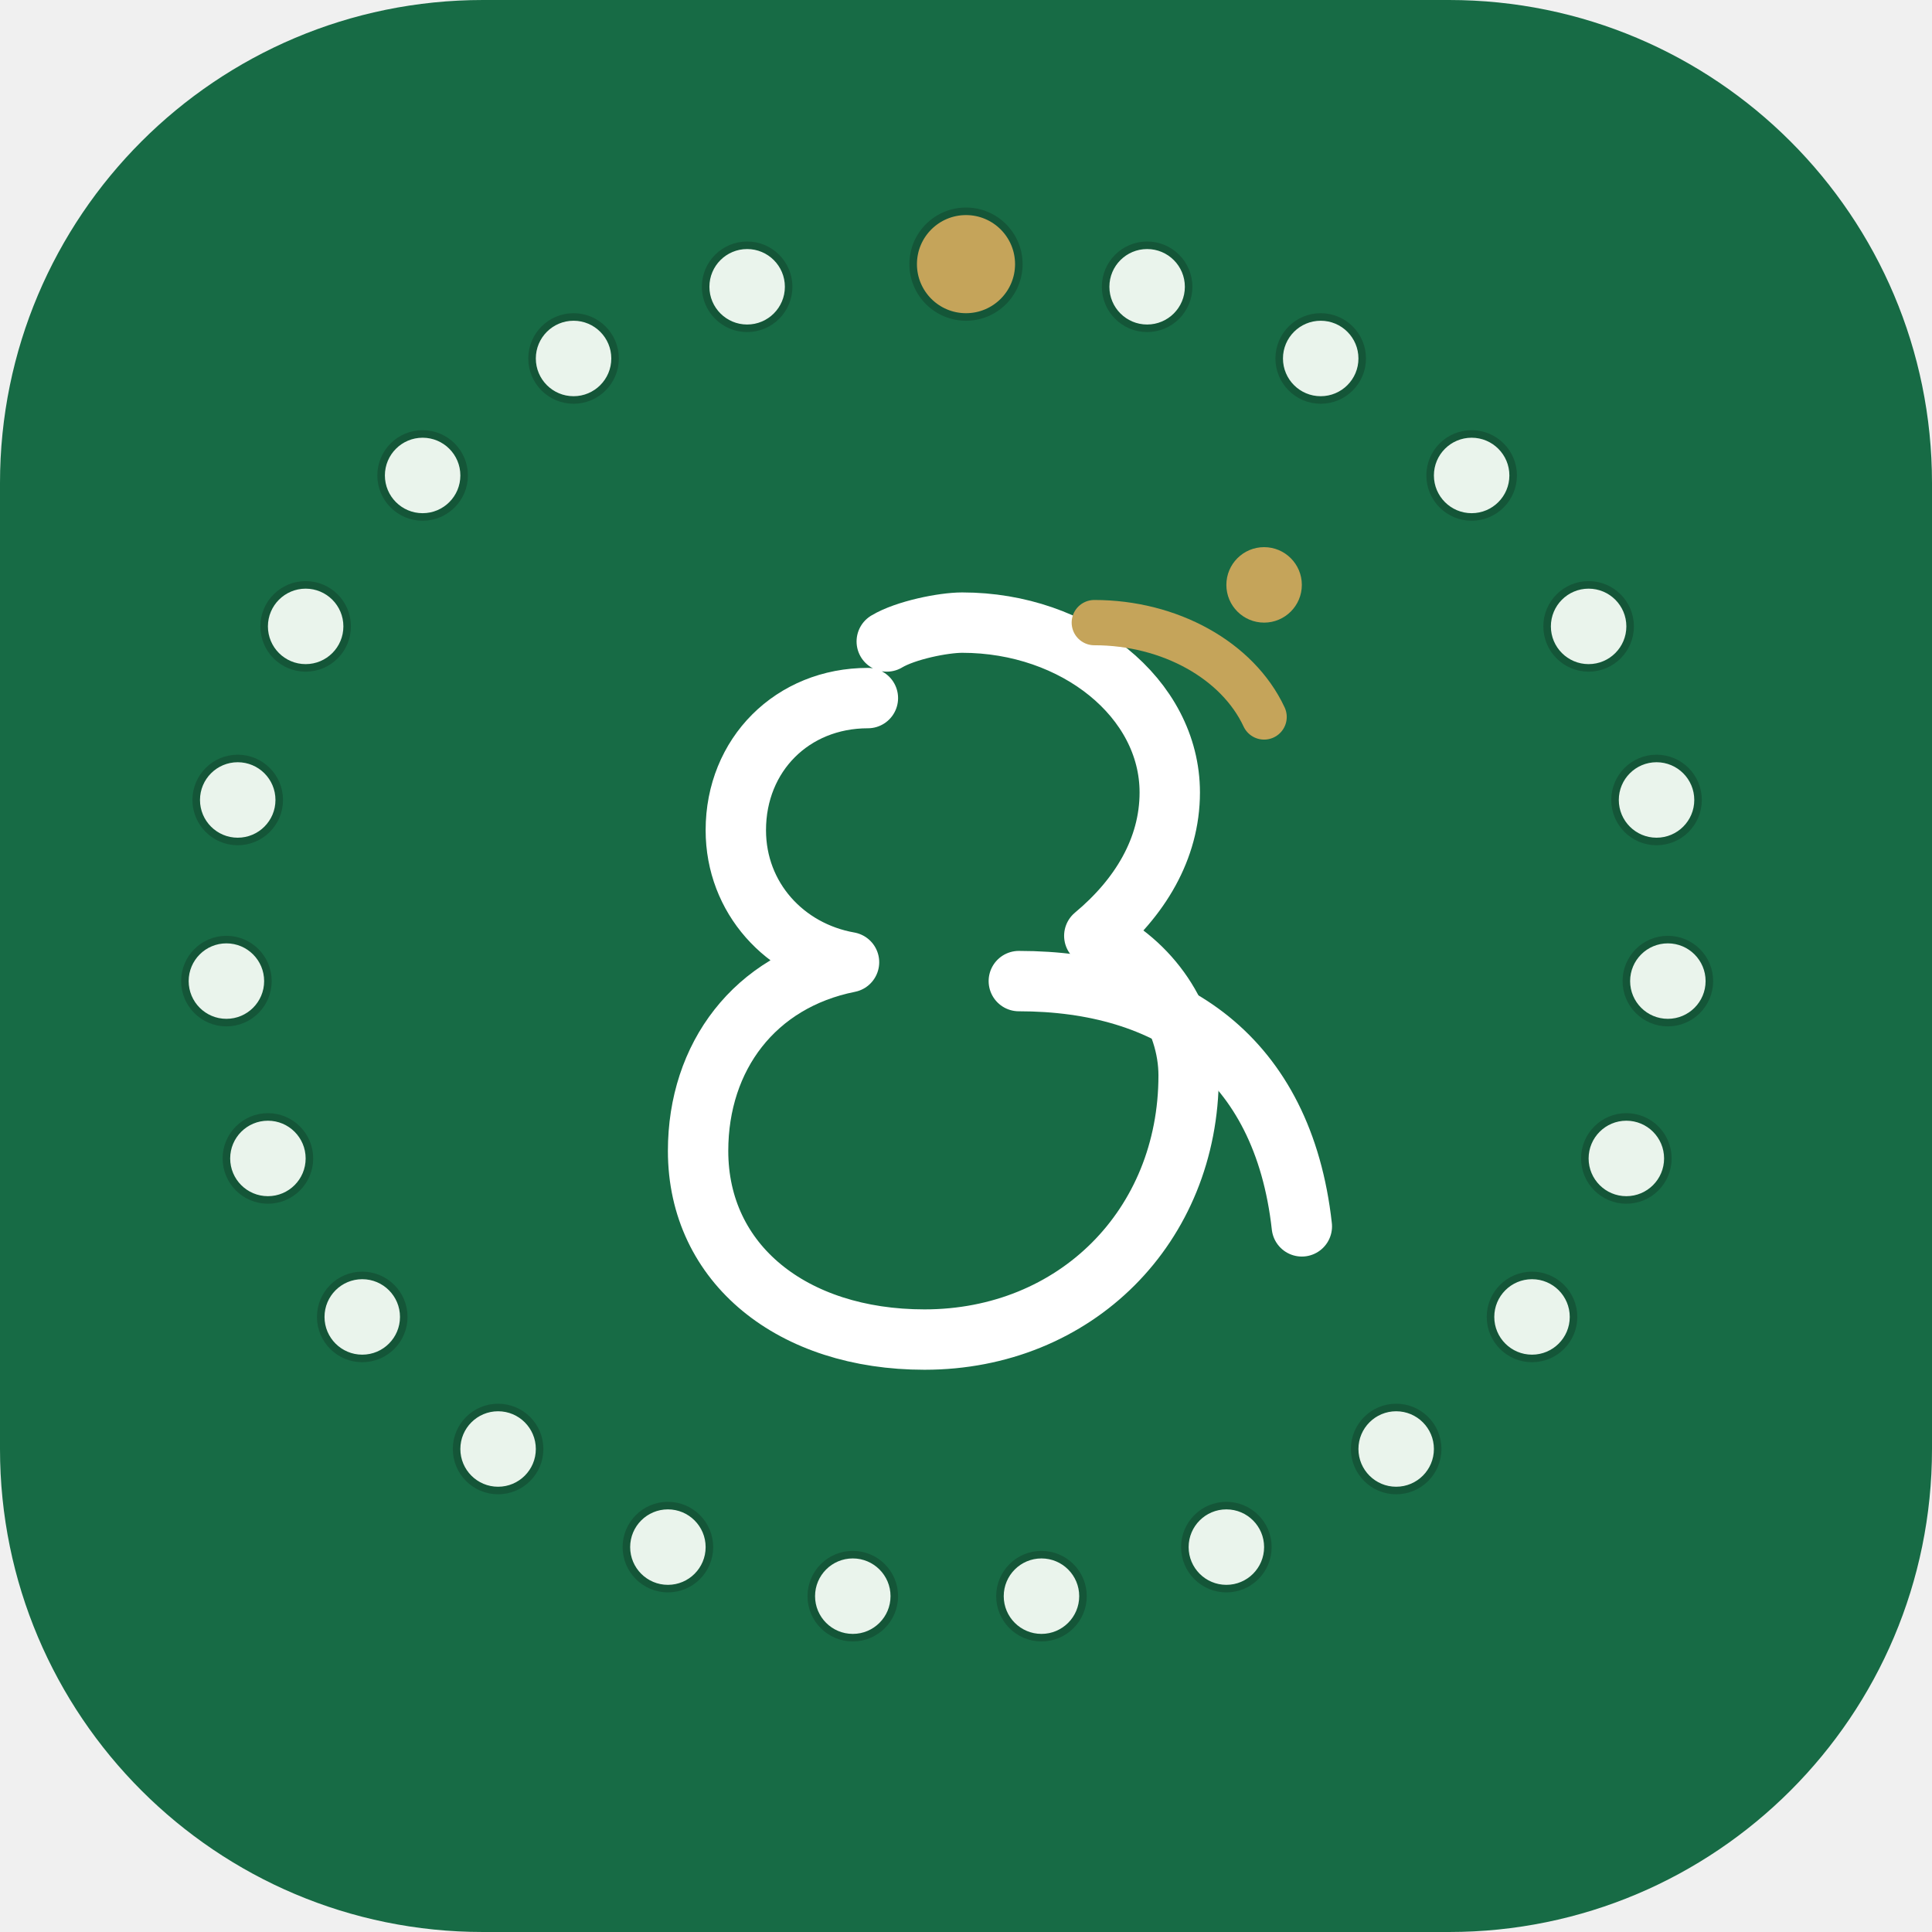
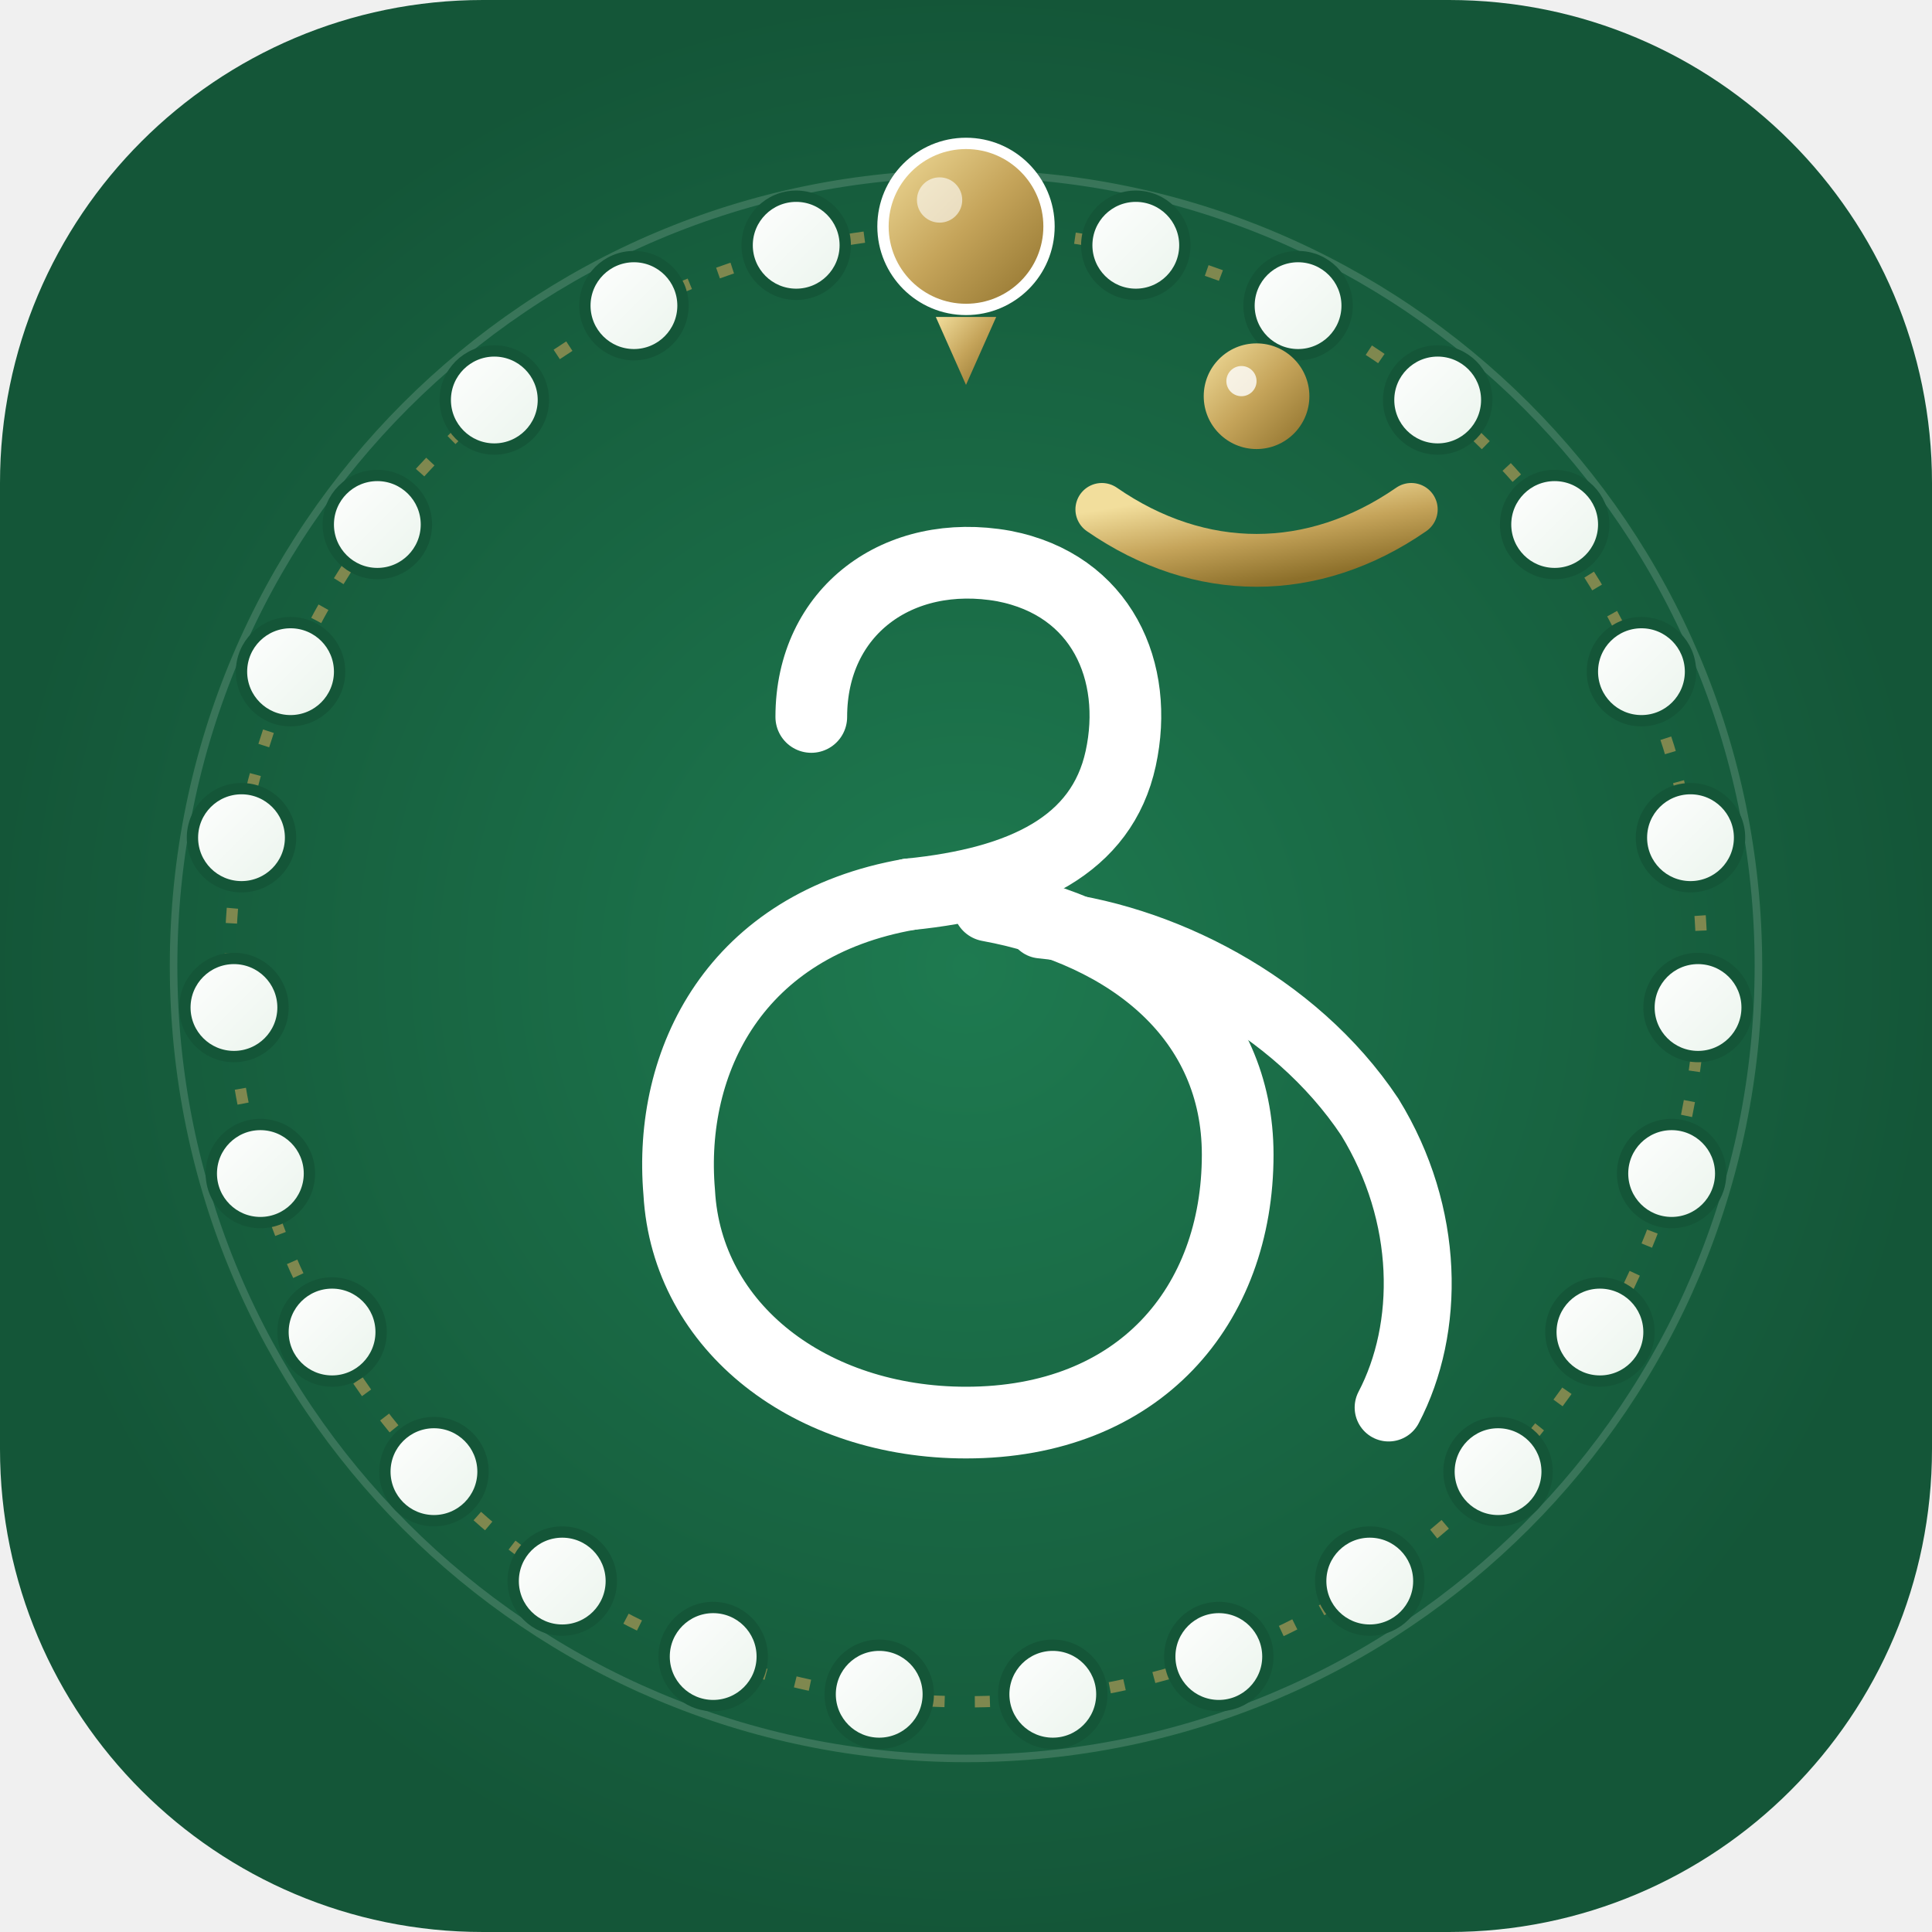
<svg xmlns="http://www.w3.org/2000/svg" viewBox="0 0 512 512" width="100%" height="100%">
-   <rect width="512" height="512" rx="128" fill="#176B45" />
-   <g fill="#EAF4EC" stroke="#145638" stroke-width="2">
-     <circle cx="256" cy="70" r="14" fill="#C5A45A" />
-     <circle cx="304" cy="76" r="11" />
-     <circle cx="350" cy="95" r="11" />
-     <circle cx="390" cy="126" r="11" />
-     <circle cx="421" cy="166" r="11" />
-     <circle cx="439" cy="212" r="11" />
-     <circle cx="442" cy="260" r="11" />
-     <circle cx="431" cy="307" r="11" />
-     <circle cx="406" cy="349" r="11" />
-     <circle cx="370" cy="384" r="11" />
-     <circle cx="325" cy="410" r="11" />
-     <circle cx="276" cy="423" r="11" />
-     <circle cx="226" cy="423" r="11" />
-     <circle cx="177" cy="410" r="11" />
-     <circle cx="132" cy="384" r="11" />
-     <circle cx="96" cy="349" r="11" />
-     <circle cx="71" cy="307" r="11" />
-     <circle cx="60" cy="260" r="11" />
-     <circle cx="63" cy="212" r="11" />
-     <circle cx="81" cy="166" r="11" />
-     <circle cx="112" cy="126" r="11" />
-     <circle cx="152" cy="95" r="11" />
-     <circle cx="198" cy="76" r="11" />
+   <defs>
+     <radialGradient id="bgGlow" cx="50%" cy="50%" r="50%">
+       <stop offset="0%" stop-color="#1E7A50" />
+       <stop offset="100%" stop-color="#145638" />
+     </radialGradient>
+     <linearGradient id="goldGradient" x1="0%" y1="0%" x2="100%" y2="100%">
+       <stop offset="0%" stop-color="#F2DE9C" />
+       <stop offset="50%" stop-color="#C5A45A" />
+       <stop offset="100%" stop-color="#8C6F2A" />
+     </linearGradient>
+     <linearGradient id="beadGradient" x1="0%" y1="0%" x2="100%" y2="100%">
+       <stop offset="0%" stop-color="#FFFFFF" />
+       <stop offset="100%" stop-color="#EAF4EC" />
+     </linearGradient>
+   </defs>
+   <rect width="512" height="512" rx="128" fill="url(#bgGlow)" />
+   <circle cx="256" cy="256" r="210" fill="none" stroke="#FFFFFF" stroke-width="2" stroke-opacity="0.15" />
+   <circle cx="256" cy="256" r="195" fill="none" stroke="#C5A45A" stroke-width="3" stroke-dasharray="4 8" stroke-opacity="0.6" />
+   <g fill="url(#beadGradient)" stroke="#145638" stroke-width="3">
+     <circle cx="301" cy="65" r="13" />
+     <circle cx="344" cy="81" r="13" />
+     <circle cx="381" cy="106" r="13" />
+     <circle cx="412" cy="139" r="13" />
+     <circle cx="435" cy="178" r="13" />
+     <circle cx="448" cy="222" r="13" />
+     <circle cx="450" cy="267" r="13" />
+     <circle cx="443" cy="311" r="13" />
+     <circle cx="424" cy="353" r="13" />
+     <circle cx="397" cy="390" r="13" />
+     <circle cx="363" cy="419" r="13" />
+     <circle cx="323" cy="439" r="13" />
+     <circle cx="279" cy="449" r="13" />
+     <circle cx="233" cy="449" r="13" />
+     <circle cx="189" cy="439" r="13" />
+     <circle cx="149" cy="419" r="13" />
+     <circle cx="115" cy="390" r="13" />
+     <circle cx="88" cy="353" r="13" />
+     <circle cx="69" cy="311" r="13" />
+     <circle cx="62" cy="267" r="13" />
+     <circle cx="64" cy="222" r="13" />
+     <circle cx="77" cy="178" r="13" />
+     <circle cx="100" cy="139" r="13" />
+     <circle cx="131" cy="106" r="13" />
+     <circle cx="168" cy="81" r="13" />
+     <circle cx="211" cy="65" r="13" />
  </g>
-   <path d="M 230 185 C 210 185 195 200 195 220 C 195 238 208 252 225 255 C 200 260 185 280 185 305 C 185 335 210 355 245 355 C 285 355 315 325 315 285 C 315 270 305 255 290 248 C 302 238 310 225 310 210 C 310 185 285 165 255 165 C 250 165 240 167 235 170" fill="none" stroke="#FFFFFF" stroke-width="16" stroke-linecap="round" stroke-linejoin="round" />
-   <path d="M 290 165 C 310 165 328 175 335 190" fill="none" stroke="#C5A45A" stroke-width="12" stroke-linecap="round" />
-   <circle cx="335" cy="155" r="10" fill="#C5A45A" />
-   <path d="M 270 260 C 310 260 340 280 345 325" fill="none" stroke="#FFFFFF" stroke-width="16" stroke-linecap="round" />
+   <g>
+     <path d="M 248 84 L 256 102 L 264 84 Z" fill="url(#goldGradient)" />
+     <circle cx="256" cy="60" r="22" fill="url(#goldGradient)" stroke="#FFFFFF" stroke-width="3" />
+     <circle cx="249" cy="53" r="6" fill="#FFFFFF" opacity="0.6" />
+   </g>
+   <g>
+     <path d="M 215 190 C 215 162 238 145 266 150 C 292 155 302 178 297 201 C 292 224 271 234 241 237" fill="none" stroke="#FFFFFF" stroke-width="19" stroke-linecap="round" stroke-linejoin="round" />
+     <path d="M 241 237 C 195 245 177 281 180 316 C 182 352 215 377 256 377 C 302 377 328 346 328 306 C 328 270 300 247 262 240" fill="none" stroke="#FFFFFF" stroke-width="19" stroke-linecap="round" stroke-linejoin="round" />
+     <path d="M 276 245 C 307 248 343 266 363 296 C 379 322 379 352 368 373" fill="none" stroke="#FFFFFF" stroke-width="18" stroke-linecap="round" />
+     <path d="M 292 135 C 318 153 348 153 374 135" fill="none" stroke="url(#goldGradient)" stroke-width="14" stroke-linecap="round" />
+     <circle cx="333" cy="105" r="14" fill="url(#goldGradient)" />
+     <circle cx="329" cy="101" r="4" fill="#FFFFFF" opacity="0.8" />
+   </g>
</svg>
